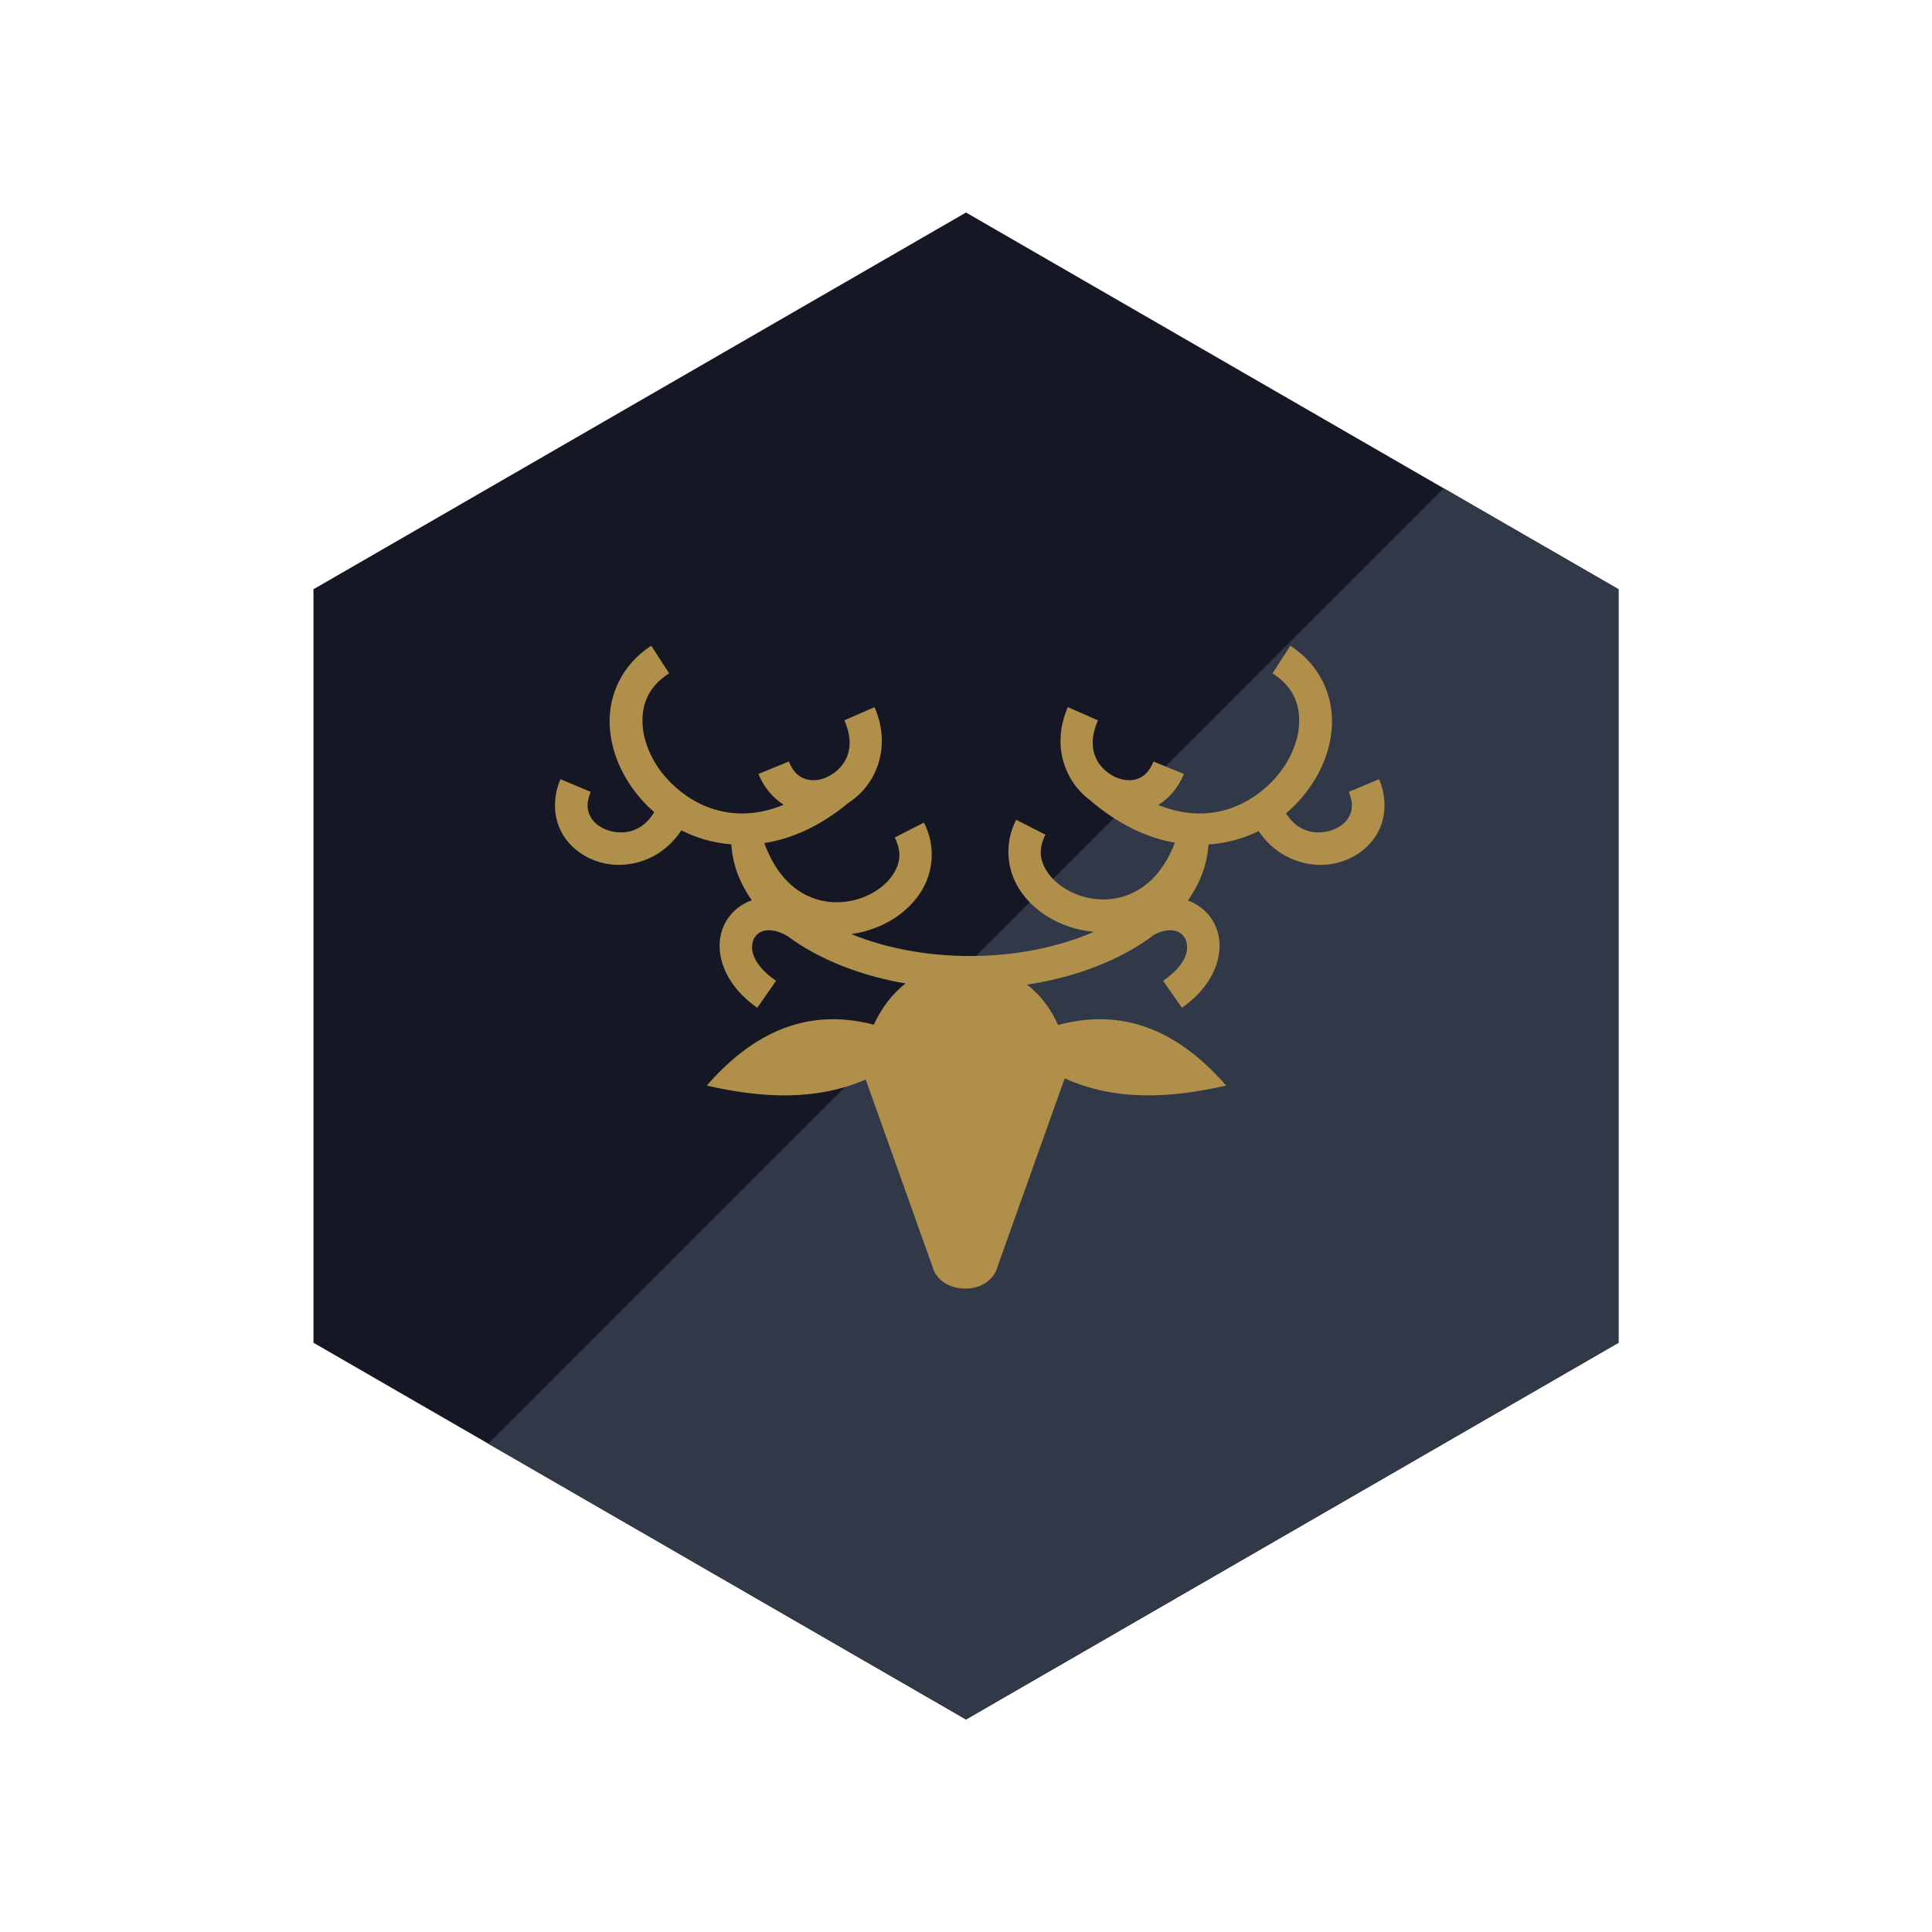
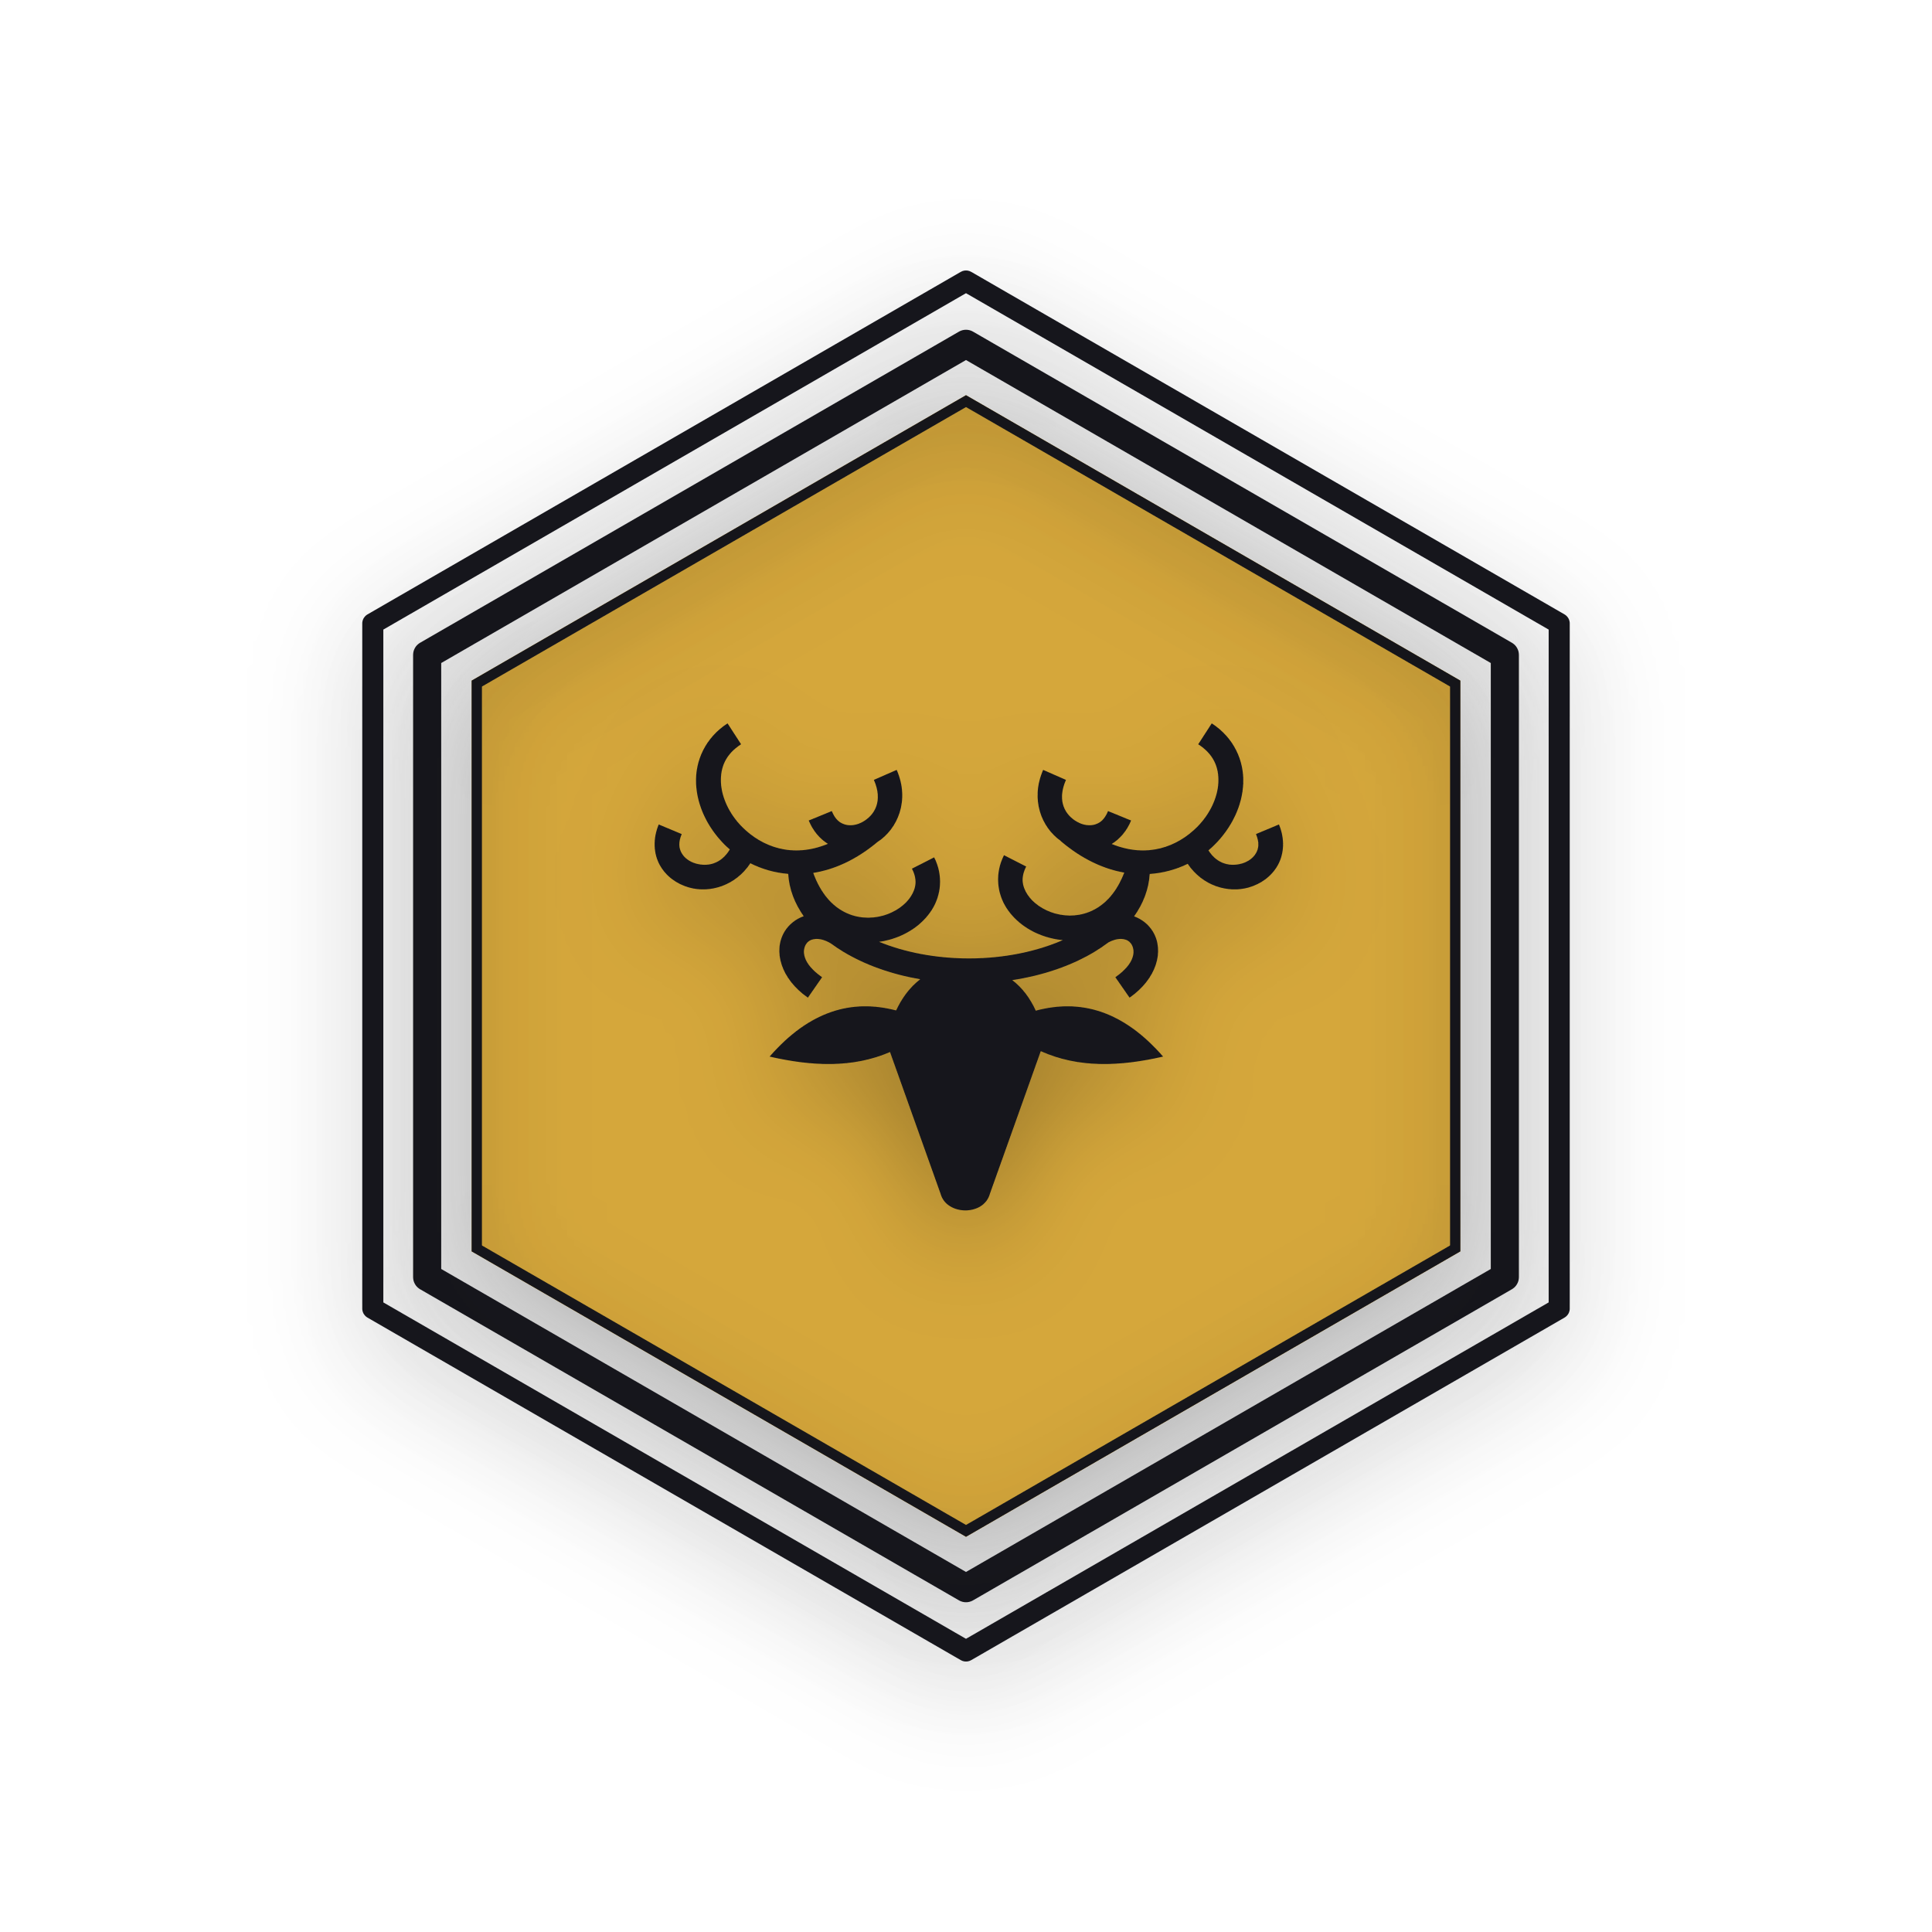
- <svg xmlns="http://www.w3.org/2000/svg" viewBox="0 0 100 100" role="img" aria-label="Storm crest">
+ <svg xmlns="http://www.w3.org/2000/svg" viewBox="-16 -16 132 132" role="img" aria-label="Storm crest">
  <defs>
-     <clipPath id="p">
+     <clipPath id="storm-plate">
      <path d="M50 11L83.775 30.5L83.775 69.5L50 89L16.225 69.5L16.225 30.5Z" />
    </clipPath>
+     <filter id="storm-depth" filterUnits="userSpaceOnUse" x="-16" y="-16" width="132" height="132">
+       <feDropShadow dx="0" dy="2" stdDeviation="3.6" flood-color="#000" flood-opacity="0.28" />
+     </filter>
  </defs>
-   <path fill="#151824" d="M50 11L83.775 30.5L83.775 69.5L50 89L16.225 69.5L16.225 30.5Z" />
-   <path fill="#313848" clip-path="url(#p)" d="M89 11L89 89L11 89Z" />
-   <path fill="#b08f4a" transform="translate(26.75 26.75) scale(0.091)" d="M76.465 73.324c-16.696 10.814-24.31 28.1-23.647 44.938.664 16.837 8.676 33.327 21.393 46.06 1.265 1.266 2.596 2.48 3.962 3.66-6.772 11.33-17.072 12.974-25.512 10.586-4.85-1.372-8.708-4.328-10.676-7.86-1.967-3.534-2.67-7.755.055-14.26l-17.24-7.22c-4.57 10.91-3.87 22.082.858 30.573 4.73 8.492 12.865 14.19 21.914 16.75 15.546 4.4 34.89-1.218 46.02-18.22 8.568 4.33 18.18 7.156 28.428 7.986.676 11.475 4.846 22.184 11.634 31.79-6.064 2.136-11.192 6.248-14.42 11.61-8.616 14.312-2.927 35.32 17.545 49.546l10.665-15.348c-15.297-10.63-14.877-20.11-12.2-24.56 1.34-2.225 3.435-3.745 6.835-4.122 2.942-.325 7.056.338 12.09 3.4 2.958 2.186 6.07 4.265 9.318 6.222 16.108 9.698 35.805 16.807 57.666 20.578-8.085 6.224-13.812 14.285-18.125 23.445-32.812-8.59-64.65-.154-94.98 34.63 31.59 7.23 62.19 8.758 90.403-3.44l37.96 106.415c4.404 16.44 32.492 16.902 37.023 0l38.19-107.068c28.615 12.89 59.722 11.447 91.856 4.092-30.527-35.005-62.578-43.322-95.61-34.457-4.212-9.323-10.003-17.065-17.64-22.962 23.48-3.564 44.62-10.94 61.715-21.234 3.647-2.196 7.118-4.546 10.395-7.032 4.38-2.353 8.002-2.883 10.658-2.59 3.4.377 5.495 1.897 6.834 4.122 2.678 4.45 3.1 13.93-12.2 24.56l10.665 15.348c20.47-14.227 26.16-35.234 17.544-49.547-3.177-5.278-8.2-9.34-14.14-11.5 6.82-9.616 11.017-20.34 11.708-31.832 10.273-.694 19.92-3.39 28.547-7.608 11.174 16.657 30.315 22.136 45.726 17.776 9.05-2.56 17.186-8.258 21.916-16.75 4.73-8.49 5.426-19.663.857-30.573l-17.24 7.22c2.725 6.506 2.023 10.727.055 14.26-1.967 3.533-5.827 6.49-10.677 7.86-8.265 2.34-18.312.807-25.084-9.895 1.652-1.39 3.24-2.84 4.75-4.35 12.717-12.733 20.73-29.223 21.392-46.06.664-16.838-6.95-34.124-23.646-44.938L429.85 89.01c11.61 7.52 15.573 17.276 15.13 28.515-.442 11.24-6.222 23.858-15.94 33.59-14.804 14.823-37.444 23.673-64.16 12.772 6.135-3.766 11.356-9.778 14.567-17.617l-17.293-7.084c-2.673 6.526-6.154 9.016-10.043 10.123-3.887 1.105-8.706.464-13.106-1.996-8.8-4.92-15.577-15.34-8.467-31.55l-17.113-7.508c-9.727 22.175-1.276 43.15 13.22 53.326l-.064.072c15.934 13.58 32.233 20.995 47.748 23.71-5.807 15.017-14.117 23.457-22.94 28.003-9.28 4.783-19.567 5.284-28.773 2.78-9.206-2.505-17.03-8.12-21.066-14.44-4.037-6.32-5.028-12.746-.87-20.894l-16.65-8.495c-6.945 13.616-5.262 28.437 1.767 39.446 7.028 11.01 18.657 18.81 31.912 22.416 3.39.922 6.906 1.558 10.493 1.882-19.513 8.518-43.958 13.754-70.484 13.754-25.172 0-48.48-4.706-67.468-12.464 2.604-.36 5.162-.886 7.652-1.563 13.255-3.606 24.886-11.408 31.914-22.417 7.03-11.01 8.71-25.83 1.764-39.445l-16.646 8.494c4.157 8.15 3.166 14.573-.87 20.894-4.035 6.32-11.86 11.936-21.066 14.44-9.206 2.504-19.49 2.002-28.773-2.78-9.087-4.684-17.627-13.502-23.452-29.378 15.617-2.462 32.07-9.685 48.17-23.15 15.274-9.814 24.522-31.367 14.51-54.192l-17.113 7.508c7.11 16.21.332 26.63-8.467 31.55-4.4 2.46-9.217 3.1-13.105 1.995-3.89-1.108-7.372-3.597-10.045-10.124l-17.293 7.084c3.182 7.77 8.34 13.746 14.404 17.517-26.822 11.052-49.555 2.195-64.402-12.672-9.72-9.732-15.5-22.35-15.942-33.59-.443-11.24 3.523-20.996 15.133-28.515l-10.16-15.686z" />
+   <g filter="url(#storm-depth)">
+     <path fill="#d5a73b" d="M50 11L83.775 30.5L83.775 69.5L50 89L16.225 69.5L16.225 30.5Z" />
+   </g>
+   <g filter="url(#storm-depth)">
+     <g clip-path="url(#storm-plate)">
+       <path fill="none" stroke="#17181b" stroke-width="1.404" stroke-linejoin="round" d="M50 11L83.775 30.5L83.775 69.5L50 89L16.225 69.5L16.225 30.5Z" />
+     </g>
+   </g>
+   <g filter="url(#storm-depth)">
+     <path fill="none" stroke="#17181b" stroke-width="1.92" stroke-linejoin="round" d="M50 7.49L86.815 28.745L86.815 71.255L50 92.51L13.185 71.255L13.185 28.745Z" />
+   </g>
+   <g filter="url(#storm-depth)">
+     <path fill="none" stroke="#17181b" stroke-width="1.44" stroke-linejoin="round" d="M50 3.2L90.53 26.6L90.53 73.4L50 96.8L9.47 73.4L9.47 26.6Z" />
+   </g>
+   <g filter="url(#storm-depth)">
+     <path fill="#17181b" transform="translate(26.75 26.75) scale(0.091)" d="M76.465 73.324c-16.696 10.814-24.31 28.1-23.647 44.938.664 16.837 8.676 33.327 21.393 46.06 1.265 1.266 2.596 2.48 3.962 3.66-6.772 11.33-17.072 12.974-25.512 10.586-4.85-1.372-8.708-4.328-10.676-7.86-1.967-3.534-2.67-7.755.055-14.26l-17.24-7.22c-4.57 10.91-3.87 22.082.858 30.573 4.73 8.492 12.865 14.19 21.914 16.75 15.546 4.4 34.89-1.218 46.02-18.22 8.568 4.33 18.18 7.156 28.428 7.986.676 11.475 4.846 22.184 11.634 31.79-6.064 2.136-11.192 6.248-14.42 11.61-8.616 14.312-2.927 35.32 17.545 49.546l10.665-15.348c-15.297-10.63-14.877-20.11-12.2-24.56 1.34-2.225 3.435-3.745 6.835-4.122 2.942-.325 7.056.338 12.09 3.4 2.958 2.186 6.07 4.265 9.318 6.222 16.108 9.698 35.805 16.807 57.666 20.578-8.085 6.224-13.812 14.285-18.125 23.445-32.812-8.59-64.65-.154-94.98 34.63 31.59 7.23 62.19 8.758 90.403-3.44l37.96 106.415c4.404 16.44 32.492 16.902 37.023 0l38.19-107.068c28.615 12.89 59.722 11.447 91.856 4.092-30.527-35.005-62.578-43.322-95.61-34.457-4.212-9.323-10.003-17.065-17.64-22.962 23.48-3.564 44.62-10.94 61.715-21.234 3.647-2.196 7.118-4.546 10.395-7.032 4.38-2.353 8.002-2.883 10.658-2.59 3.4.377 5.495 1.897 6.834 4.122 2.678 4.45 3.1 13.93-12.2 24.56l10.665 15.348c20.47-14.227 26.16-35.234 17.544-49.547-3.177-5.278-8.2-9.34-14.14-11.5 6.82-9.616 11.017-20.34 11.708-31.832 10.273-.694 19.92-3.39 28.547-7.608 11.174 16.657 30.315 22.136 45.726 17.776 9.05-2.56 17.186-8.258 21.916-16.75 4.73-8.49 5.426-19.663.857-30.573l-17.24 7.22c2.725 6.506 2.023 10.727.055 14.26-1.967 3.533-5.827 6.49-10.677 7.86-8.265 2.34-18.312.807-25.084-9.895 1.652-1.39 3.24-2.84 4.75-4.35 12.717-12.733 20.73-29.223 21.392-46.06.664-16.838-6.95-34.124-23.646-44.938L429.85 89.01c11.61 7.52 15.573 17.276 15.13 28.515-.442 11.24-6.222 23.858-15.94 33.59-14.804 14.823-37.444 23.673-64.16 12.772 6.135-3.766 11.356-9.778 14.567-17.617l-17.293-7.084c-2.673 6.526-6.154 9.016-10.043 10.123-3.887 1.105-8.706.464-13.106-1.996-8.8-4.92-15.577-15.34-8.467-31.55l-17.113-7.508c-9.727 22.175-1.276 43.15 13.22 53.326l-.064.072c15.934 13.58 32.233 20.995 47.748 23.71-5.807 15.017-14.117 23.457-22.94 28.003-9.28 4.783-19.567 5.284-28.773 2.78-9.206-2.505-17.03-8.12-21.066-14.44-4.037-6.32-5.028-12.746-.87-20.894l-16.65-8.495c-6.945 13.616-5.262 28.437 1.767 39.446 7.028 11.01 18.657 18.81 31.912 22.416 3.39.922 6.906 1.558 10.493 1.882-19.513 8.518-43.958 13.754-70.484 13.754-25.172 0-48.48-4.706-67.468-12.464 2.604-.36 5.162-.886 7.652-1.563 13.255-3.606 24.886-11.408 31.914-22.417 7.03-11.01 8.71-25.83 1.764-39.445l-16.646 8.494c4.157 8.15 3.166 14.573-.87 20.894-4.035 6.32-11.86 11.936-21.066 14.44-9.206 2.504-19.49 2.002-28.773-2.78-9.087-4.684-17.627-13.502-23.452-29.378 15.617-2.462 32.07-9.685 48.17-23.15 15.274-9.814 24.522-31.367 14.51-54.192l-17.113 7.508c7.11 16.21.332 26.63-8.467 31.55-4.4 2.46-9.217 3.1-13.105 1.995-3.89-1.108-7.372-3.597-10.045-10.124l-17.293 7.084c3.182 7.77 8.34 13.746 14.404 17.517-26.822 11.052-49.555 2.195-64.402-12.672-9.72-9.732-15.5-22.35-15.942-33.59-.443-11.24 3.523-20.996 15.133-28.515l-10.16-15.686z" />
+   </g>
</svg>
